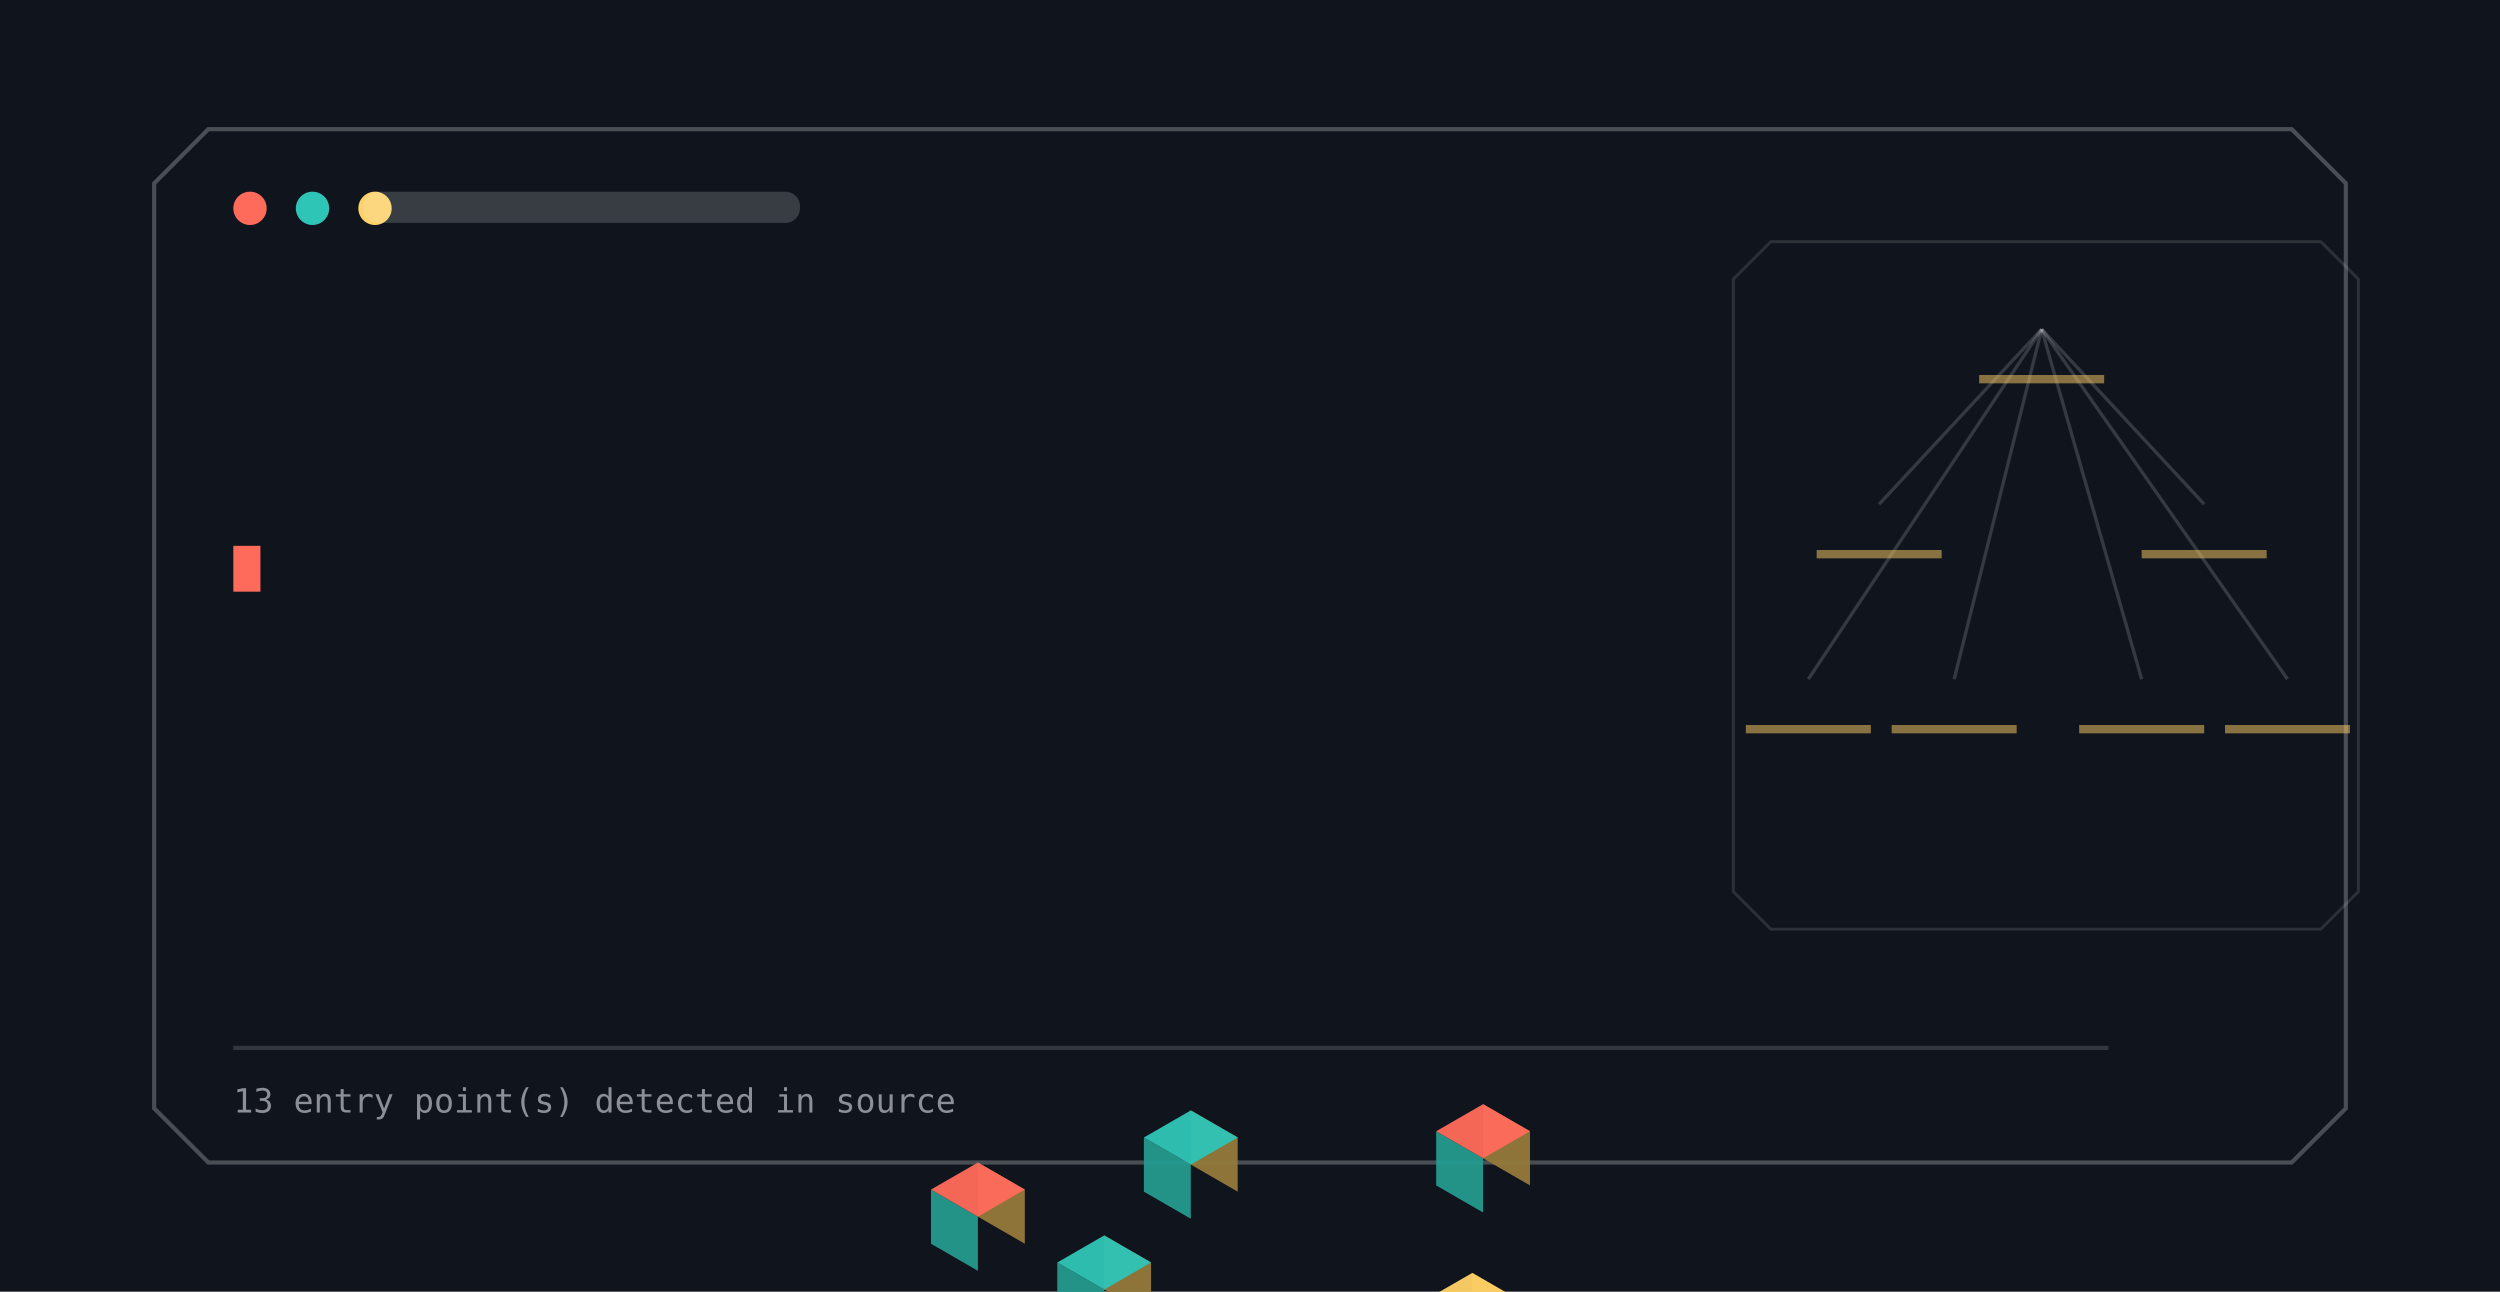
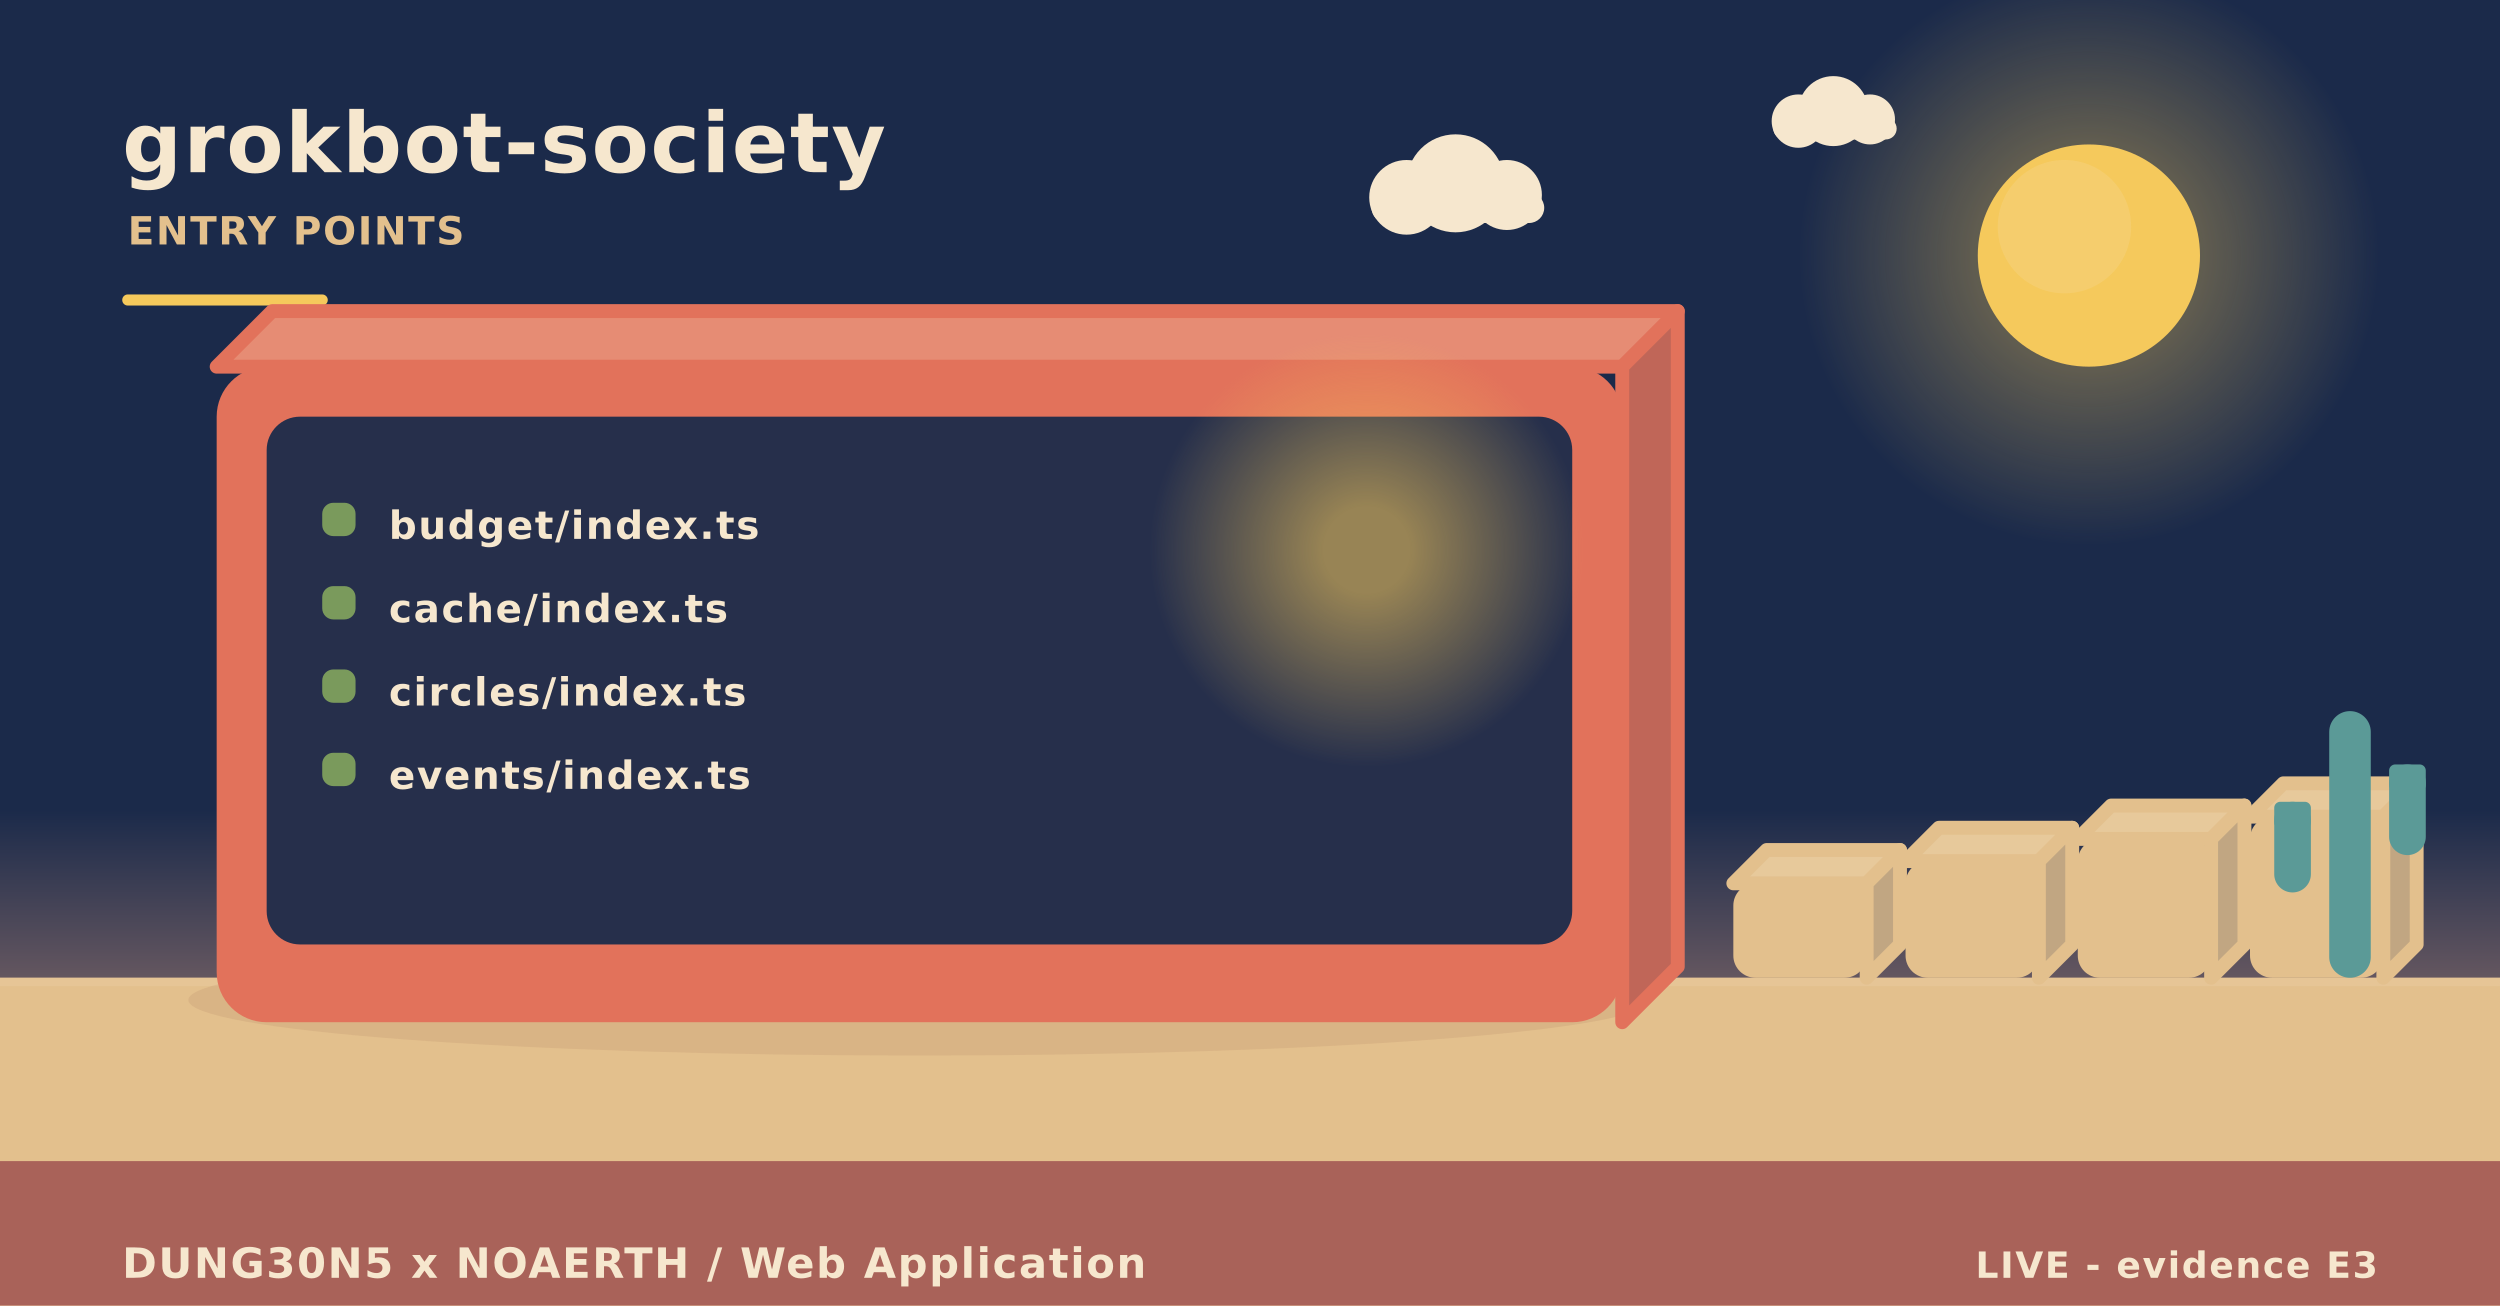
- <svg xmlns="http://www.w3.org/2000/svg" viewBox="0 0 1200 620" width="1200" height="620" role="img" aria-label="grokbot-society command surface">
-   <rect width="1200" height="620" fill="#10141c" />
-   <defs>
-     <linearGradient id="gt" x1="0" y1="0" x2="1" y2="1">
-       <stop offset="0%" stop-color="#ff6b5a" />
-       <stop offset="100%" stop-color="#2ec4b6" />
-     </linearGradient>
-   </defs>
-   <path d="M100.00,62.00 H1100.00 L1126.00,88.00 V532.00 L1100.00,558.00 H100.00 L74.00,532.00 V88.00 Z" fill="none" stroke="rgba(242,245,249,0.300)" stroke-width="2.00" opacity="0.85" />
-   <circle cx="120.00" cy="100.00" r="8.00" fill="#ff6b5a" opacity="1.00" />
-   <circle cx="150.00" cy="100.00" r="8.00" fill="#2ec4b6" opacity="1.00" />
-   <circle cx="180.00" cy="100.00" r="8.00" fill="#ffd166" opacity="1.00" />
-   <rect x="174.00" y="92.00" width="210.00" height="15.00" rx="7.00" fill="rgba(242,245,249,0.180)" opacity="1.00" />
-   <text x="112" y="148" font-family="ui-monospace,SFMono-Regular,Menlo,monospace" font-size="21" fill="rgba(242,245,249,0.800)" opacity="0">budget/index.ts<animate attributeName="opacity" values="0;1;1;0" dur="1.5s" begin="0.0s" repeatCount="indefinite" />
-   </text>
-   <text x="112" y="182" font-family="ui-monospace,SFMono-Regular,Menlo,monospace" font-size="21" fill="rgba(242,245,249,0.800)" opacity="0">cache/index.ts<animate attributeName="opacity" values="0;1;1;0" dur="1.5s" begin="1.5s" repeatCount="indefinite" />
-   </text>
-   <text x="112" y="216" font-family="ui-monospace,SFMono-Regular,Menlo,monospace" font-size="21" fill="rgba(242,245,249,0.800)" opacity="0">circles/index.ts<animate attributeName="opacity" values="0;1;1;0" dur="1.5s" begin="3.0s" repeatCount="indefinite" />
-   </text>
-   <text x="112" y="250" font-family="ui-monospace,SFMono-Regular,Menlo,monospace" font-size="21" fill="rgba(242,245,249,0.800)" opacity="0">events/index.ts<animate attributeName="opacity" values="0;1;1;0" dur="1.5s" begin="4.5s" repeatCount="indefinite" />
-   </text>
-   <rect x="112" y="262" width="13" height="22" fill="#ff6b5a">
-     <animate attributeName="opacity" values="1;0;1" dur="1.05s" begin="0s" repeatCount="indefinite" />
-   </rect>
-   <path d="M850.00,116.00 H1114.00 L1132.00,134.00 V428.00 L1114.00,446.00 H850.00 L832.00,428.00 V134.00 Z" fill="none" stroke="rgba(242,245,249,0.180)" stroke-width="1.40" opacity="0.70" />
-   <line x1="980.00" y1="158.00" x2="902.00" y2="242.00" stroke="rgba(242,245,249,0.300)" stroke-width="1.60" opacity="0.55" />
-   <line x1="980.00" y1="158.00" x2="1058.00" y2="242.00" stroke="rgba(242,245,249,0.300)" stroke-width="1.60" opacity="0.55" />
-   <line x1="980.00" y1="158.00" x2="868.00" y2="326.00" stroke="rgba(242,245,249,0.300)" stroke-width="1.60" opacity="0.55" />
-   <line x1="980.00" y1="158.00" x2="938.00" y2="326.00" stroke="rgba(242,245,249,0.300)" stroke-width="1.60" opacity="0.55" />
-   <line x1="980.00" y1="158.00" x2="1028.00" y2="326.00" stroke="rgba(242,245,249,0.300)" stroke-width="1.60" opacity="0.55" />
-   <line x1="980.00" y1="158.00" x2="1098.00" y2="326.00" stroke="rgba(242,245,249,0.300)" stroke-width="1.60" opacity="0.55" />
-   <polygon points="711.87,556.00 734.39,569.00 734.39,543.00 711.87,530.00" fill="#94793b" opacity="0.95" />
-   <polygon points="689.36,569.00 711.87,582.00 711.87,556.00 689.36,543.00" fill="#24998e" opacity="0.95" />
-   <polygon points="711.87,530.00 734.39,543.00 711.87,556.00 689.36,543.00" fill="#ff6b5a" opacity="0.95" />
+ <svg xmlns="http://www.w3.org/2000/svg" width="900" height="470" viewBox="0 0 900 470" role="img" aria-label="grokbot-society - how it is operated">
+   <linearGradient id="skyt" x1="0" y1="0" x2="0" y2="1">
+     <stop offset="0" stop-color="#1b2a4a" />
+     <stop offset="0.62" stop-color="#1b2a4a" />
+     <stop offset="1" stop-color="#f3ad8a" />
+   </linearGradient>
+   <rect width="900" height="470" fill="url(#skyt)" />
+   <radialGradient id="sunt">
+     <stop offset="0.35" stop-color="#f5c95c" stop-opacity="0.34" />
+     <stop offset="1" stop-color="#f5c95c" stop-opacity="0" />
+   </radialGradient>
+   <circle cx="752" cy="92" r="104" fill="url(#sunt)" />
+   <circle cx="752" cy="92" r="40" fill="#f5c95c" />
+   <circle cx="743.2" cy="81.6" r="24" fill="#f5d27e" opacity="0.5" />
  <g>
-     <rect x="950.00" y="180.00" width="60.00" height="4.00" rx="0.00" fill="rgba(255,209,102,0.500)" opacity="1.00" />
-     <animate attributeName="opacity" values="0.25;1.0;0.25" dur="8.75s" begin="0.0s" repeatCount="indefinite" />
+     <circle cx="524" cy="66" r="17.64" fill="#f6e7ce" />
+     <circle cx="506.36" cy="71.04" r="13.44" fill="#f6e7ce" />
+     <circle cx="542.48" cy="70.2" r="12.6" fill="#f6e7ce" />
+     <rect x="493.76" y="69.36" width="62.16" height="10.92" rx="5.46" fill="#f6e7ce" />
+     <animateTransform attributeName="transform" type="translate" values="0 0;24 0;0 0" dur="36s" begin="0s" repeatCount="indefinite" />
  </g>
-   <polygon points="571.58,559.00 594.09,572.00 594.09,546.00 571.58,533.00" fill="#94793b" opacity="0.95" />
-   <polygon points="549.06,572.00 571.58,585.00 571.58,559.00 549.06,546.00" fill="#24998e" opacity="0.95" />
-   <polygon points="571.58,533.00 594.09,546.00 571.58,559.00 549.06,546.00" fill="#2ec4b6" opacity="0.95" />
  <g>
-     <rect x="872.00" y="264.00" width="60.00" height="4.00" rx="0.00" fill="rgba(255,209,102,0.500)" opacity="1.00" />
-     <animate attributeName="opacity" values="0.25;1.0;0.25" dur="8.75s" begin="0.4s" repeatCount="indefinite" />
+     <circle cx="660" cy="40" r="12.6" fill="#f6e7ce" />
+     <circle cx="647.4" cy="43.6" r="9.6" fill="#f6e7ce" />
+     <circle cx="673.2" cy="43" r="9" fill="#f6e7ce" />
+     <rect x="638.4" y="42.4" width="44.4" height="7.8" rx="3.9" fill="#f6e7ce" />
+     <animateTransform attributeName="transform" type="translate" values="0 0;-18 0;0 0" dur="46s" begin="3s" repeatCount="indefinite" />
  </g>
-   <polygon points="706.68,637.00 729.19,650.00 729.19,624.00 706.68,611.00" fill="#94793b" opacity="0.95" />
-   <polygon points="684.16,650.00 706.68,663.00 706.68,637.00 684.16,624.00" fill="#24998e" opacity="0.95" />
-   <polygon points="706.68,611.00 729.19,624.00 706.68,637.00 684.16,624.00" fill="#ffd166" opacity="0.95" />
+   <rect x="0" y="352" width="900" height="118" fill="#e3c08d" />
+   <rect x="0" y="352" width="900" height="3" fill="#e6c596" />
+   <text x="44" y="62" font-family="Verdana,DejaVu Sans,sans-serif" font-size="30" font-weight="700" letter-spacing="0.6" fill="#f6e7ce" text-anchor="start">grokbot-society</text>
+   <text x="46" y="88" font-family="Verdana,DejaVu Sans,sans-serif" font-size="14" font-weight="700" letter-spacing="0.6" fill="#e3c08d" text-anchor="start">ENTRY POINTS</text>
+   <rect x="44" y="106" width="74" height="4" rx="2" fill="#f5c95c" />
+   <ellipse cx="331" cy="360" rx="263.2" ry="20" fill="rgba(138,90,68,0.11)" />
+   <path d="M78,132 L584,132 L604,112 L98,112 Z" fill="#e68c74" stroke="#e2725b" stroke-width="5" stroke-linejoin="round" />
+   <path d="M584,132 L604,112 L604,348 L584,368 Z" fill="#c06658" stroke="#e2725b" stroke-width="5" stroke-linejoin="round" />
+   <rect x="78" y="132" width="506" height="236" rx="18" fill="#e2725b" />
+   <rect x="96" y="150" width="470" height="190" rx="12" fill="#1b2a4a" opacity="0.94" />
+   <radialGradient id="lamp32704">
+     <stop offset="0.2" stop-color="#f5c95c" stop-opacity="0.55" />
+     <stop offset="1" stop-color="#f5c95c" stop-opacity="0" />
+   </radialGradient>
+   <circle cx="492" cy="198" r="78" fill="url(#lamp32704)" />
+   <rect x="116" y="181" width="12" height="12" rx="4" fill="#7a9a5c" />
  <g>
-     <rect x="1028.00" y="264.00" width="60.00" height="4.00" rx="0.00" fill="rgba(255,209,102,0.500)" opacity="1.00" />
-     <animate attributeName="opacity" values="0.25;1.0;0.25" dur="8.75s" begin="0.8s" repeatCount="indefinite" />
+     <text x="140" y="194" font-family="Verdana,DejaVu Sans,sans-serif" font-size="14" font-weight="700" letter-spacing="0.6" fill="#f6e7ce" text-anchor="start">budget/index.ts</text>
+     <animateTransform attributeName="transform" type="translate" values="0 10;0 0" dur="0.7s" begin="0.4s" fill="freeze" />
  </g>
-   <polygon points="469.39,584.00 491.90,597.00 491.90,571.00 469.39,558.00" fill="#94793b" opacity="0.95" />
-   <polygon points="446.87,597.00 469.39,610.00 469.39,584.00 446.87,571.00" fill="#24998e" opacity="0.95" />
-   <polygon points="469.39,558.00 491.90,571.00 469.39,584.00 446.87,571.00" fill="#ff6b5a" opacity="0.95" />
+   <rect x="116" y="211" width="12" height="12" rx="4" fill="#7a9a5c" />
  <g>
-     <rect x="838.00" y="348.00" width="60.00" height="4.00" rx="0.00" fill="rgba(255,209,102,0.500)" opacity="1.00" />
-     <animate attributeName="opacity" values="0.25;1.0;0.25" dur="8.75s" begin="1.2s" repeatCount="indefinite" />
+     <text x="140" y="224" font-family="Verdana,DejaVu Sans,sans-serif" font-size="14" font-weight="700" letter-spacing="0.6" fill="#f6e7ce" text-anchor="start">cache/index.ts</text>
+     <animateTransform attributeName="transform" type="translate" values="0 10;0 0" dur="0.7s" begin="0.7s" fill="freeze" />
  </g>
-   <polygon points="530.01,619.00 552.52,632.00 552.52,606.00 530.01,593.00" fill="#94793b" opacity="0.95" />
-   <polygon points="507.49,632.00 530.01,645.00 530.01,619.00 507.49,606.00" fill="#24998e" opacity="0.95" />
-   <polygon points="530.01,593.00 552.52,606.00 530.01,619.00 507.49,606.00" fill="#2ec4b6" opacity="0.95" />
+   <rect x="116" y="241" width="12" height="12" rx="4" fill="#7a9a5c" />
  <g>
-     <rect x="908.00" y="348.00" width="60.00" height="4.00" rx="0.00" fill="rgba(255,209,102,0.500)" opacity="1.00" />
-     <animate attributeName="opacity" values="0.25;1.0;0.25" dur="8.75s" begin="1.6s" repeatCount="indefinite" />
+     <text x="140" y="254" font-family="Verdana,DejaVu Sans,sans-serif" font-size="14" font-weight="700" letter-spacing="0.6" fill="#f6e7ce" text-anchor="start">circles/index.ts</text>
+     <animateTransform attributeName="transform" type="translate" values="0 10;0 0" dur="0.7s" begin="1s" fill="freeze" />
  </g>
-   <polygon points="607.95,664.00 630.47,677.00 630.47,651.00 607.95,638.00" fill="#94793b" opacity="0.95" />
-   <polygon points="585.43,677.00 607.95,690.00 607.95,664.00 585.43,651.00" fill="#24998e" opacity="0.95" />
-   <polygon points="607.95,638.00 630.47,651.00 607.95,664.00 585.43,651.00" fill="#ffd166" opacity="0.95" />
-   <g>
-     <rect x="998.00" y="348.00" width="60.00" height="4.00" rx="0.00" fill="rgba(255,209,102,0.500)" opacity="1.00" />
-     <animate attributeName="opacity" values="0.25;1.0;0.25" dur="8.75s" begin="2.0s" repeatCount="indefinite" />
-   </g>
-   <polygon points="668.57,699.00 691.09,712.00 691.09,686.00 668.57,673.00" fill="#94793b" opacity="0.95" />
-   <polygon points="646.05,712.00 668.57,725.00 668.57,699.00 646.05,686.00" fill="#24998e" opacity="0.95" />
-   <polygon points="668.57,673.00 691.09,686.00 668.57,699.00 646.05,686.00" fill="#ff6b5a" opacity="0.95" />
-   <g>
-     <rect x="1068.00" y="348.00" width="60.00" height="4.00" rx="0.00" fill="rgba(255,209,102,0.500)" opacity="1.00" />
-     <animate attributeName="opacity" values="0.25;1.0;0.25" dur="8.75s" begin="2.4s" repeatCount="indefinite" />
-   </g>
-   <rect x="112.00" y="502.00" width="900.00" height="2.00" rx="0.00" fill="rgba(242,245,249,0.160)" opacity="1.00" />
-   <text x="112" y="534" font-family="ui-monospace,Menlo,monospace" font-size="16" fill="rgba(242,245,249,0.550)">13 entry point(s) detected in source</text>
+   <rect x="116" y="271" width="12" height="12" rx="4" fill="#7a9a5c" />
+   <text x="140" y="284" font-family="Verdana,DejaVu Sans,sans-serif" font-size="14" font-weight="700" letter-spacing="0.6" fill="#f6e7ce" text-anchor="start">events/index.ts</text>
+   <path d="M624,318 L672,318 L684,306 L636,306 Z" fill="#e7c99b" stroke="#e3c08d" stroke-width="5" stroke-linejoin="round" />
+   <path d="M672,318 L684,306 L684,340 L672,352 Z" fill="#c1a682" stroke="#e3c08d" stroke-width="5" stroke-linejoin="round" />
+   <rect x="624" y="318" width="48" height="34" rx="8" fill="#e3c08d" />
+   <path d="M686,310 L734,310 L746,298 L698,298 Z" fill="#e7c99b" stroke="#e3c08d" stroke-width="5" stroke-linejoin="round" />
+   <path d="M734,310 L746,298 L746,340 L734,352 Z" fill="#c1a682" stroke="#e3c08d" stroke-width="5" stroke-linejoin="round" />
+   <rect x="686" y="310" width="48" height="42" rx="8" fill="#e3c08d" />
+   <path d="M748,302 L796,302 L808,290 L760,290 Z" fill="#e7c99b" stroke="#e3c08d" stroke-width="5" stroke-linejoin="round" />
+   <path d="M796,302 L808,290 L808,340 L796,352 Z" fill="#c1a682" stroke="#e3c08d" stroke-width="5" stroke-linejoin="round" />
+   <rect x="748" y="302" width="48" height="50" rx="8" fill="#e3c08d" />
+   <path d="M810,294 L858,294 L870,282 L822,282 Z" fill="#e7c99b" stroke="#e3c08d" stroke-width="5" stroke-linejoin="round" />
+   <path d="M858,294 L870,282 L870,340 L858,352 Z" fill="#c1a682" stroke="#e3c08d" stroke-width="5" stroke-linejoin="round" />
+   <rect x="810" y="294" width="48" height="58" rx="8" fill="#e3c08d" />
+   <rect x="838.52" y="256" width="14.96" height="96" rx="7.48" fill="#5b9a97" />
+   <rect x="818.72" y="288.64" width="13.2" height="32.64" rx="6.6" fill="#5b9a97" />
+   <rect x="818.72" y="288.64" width="13.2" height="9.6" rx="2.2" fill="#5b9a97" />
+   <rect x="860.08" y="275.2" width="13.2" height="32.64" rx="6.6" fill="#5b9a97" />
+   <rect x="860.08" y="275.2" width="13.2" height="9.6" rx="2.2" fill="#5b9a97" />
+   <rect x="0" y="418" width="900" height="52" rx="0" fill="#a65c56" opacity="0.94" />
+   <text x="44" y="460" font-family="Verdana,DejaVu Sans,sans-serif" font-size="15" font-weight="700" letter-spacing="0.6" fill="#f6e7ce" text-anchor="start">DUNG30N5 x NOAERTH  /  Web Application</text>
+   <text x="856" y="460" font-family="Verdana,DejaVu Sans,sans-serif" font-size="13" font-weight="700" letter-spacing="0.6" fill="#f6e7ce" text-anchor="end">LIVE  -  evidence E3</text>
</svg>
